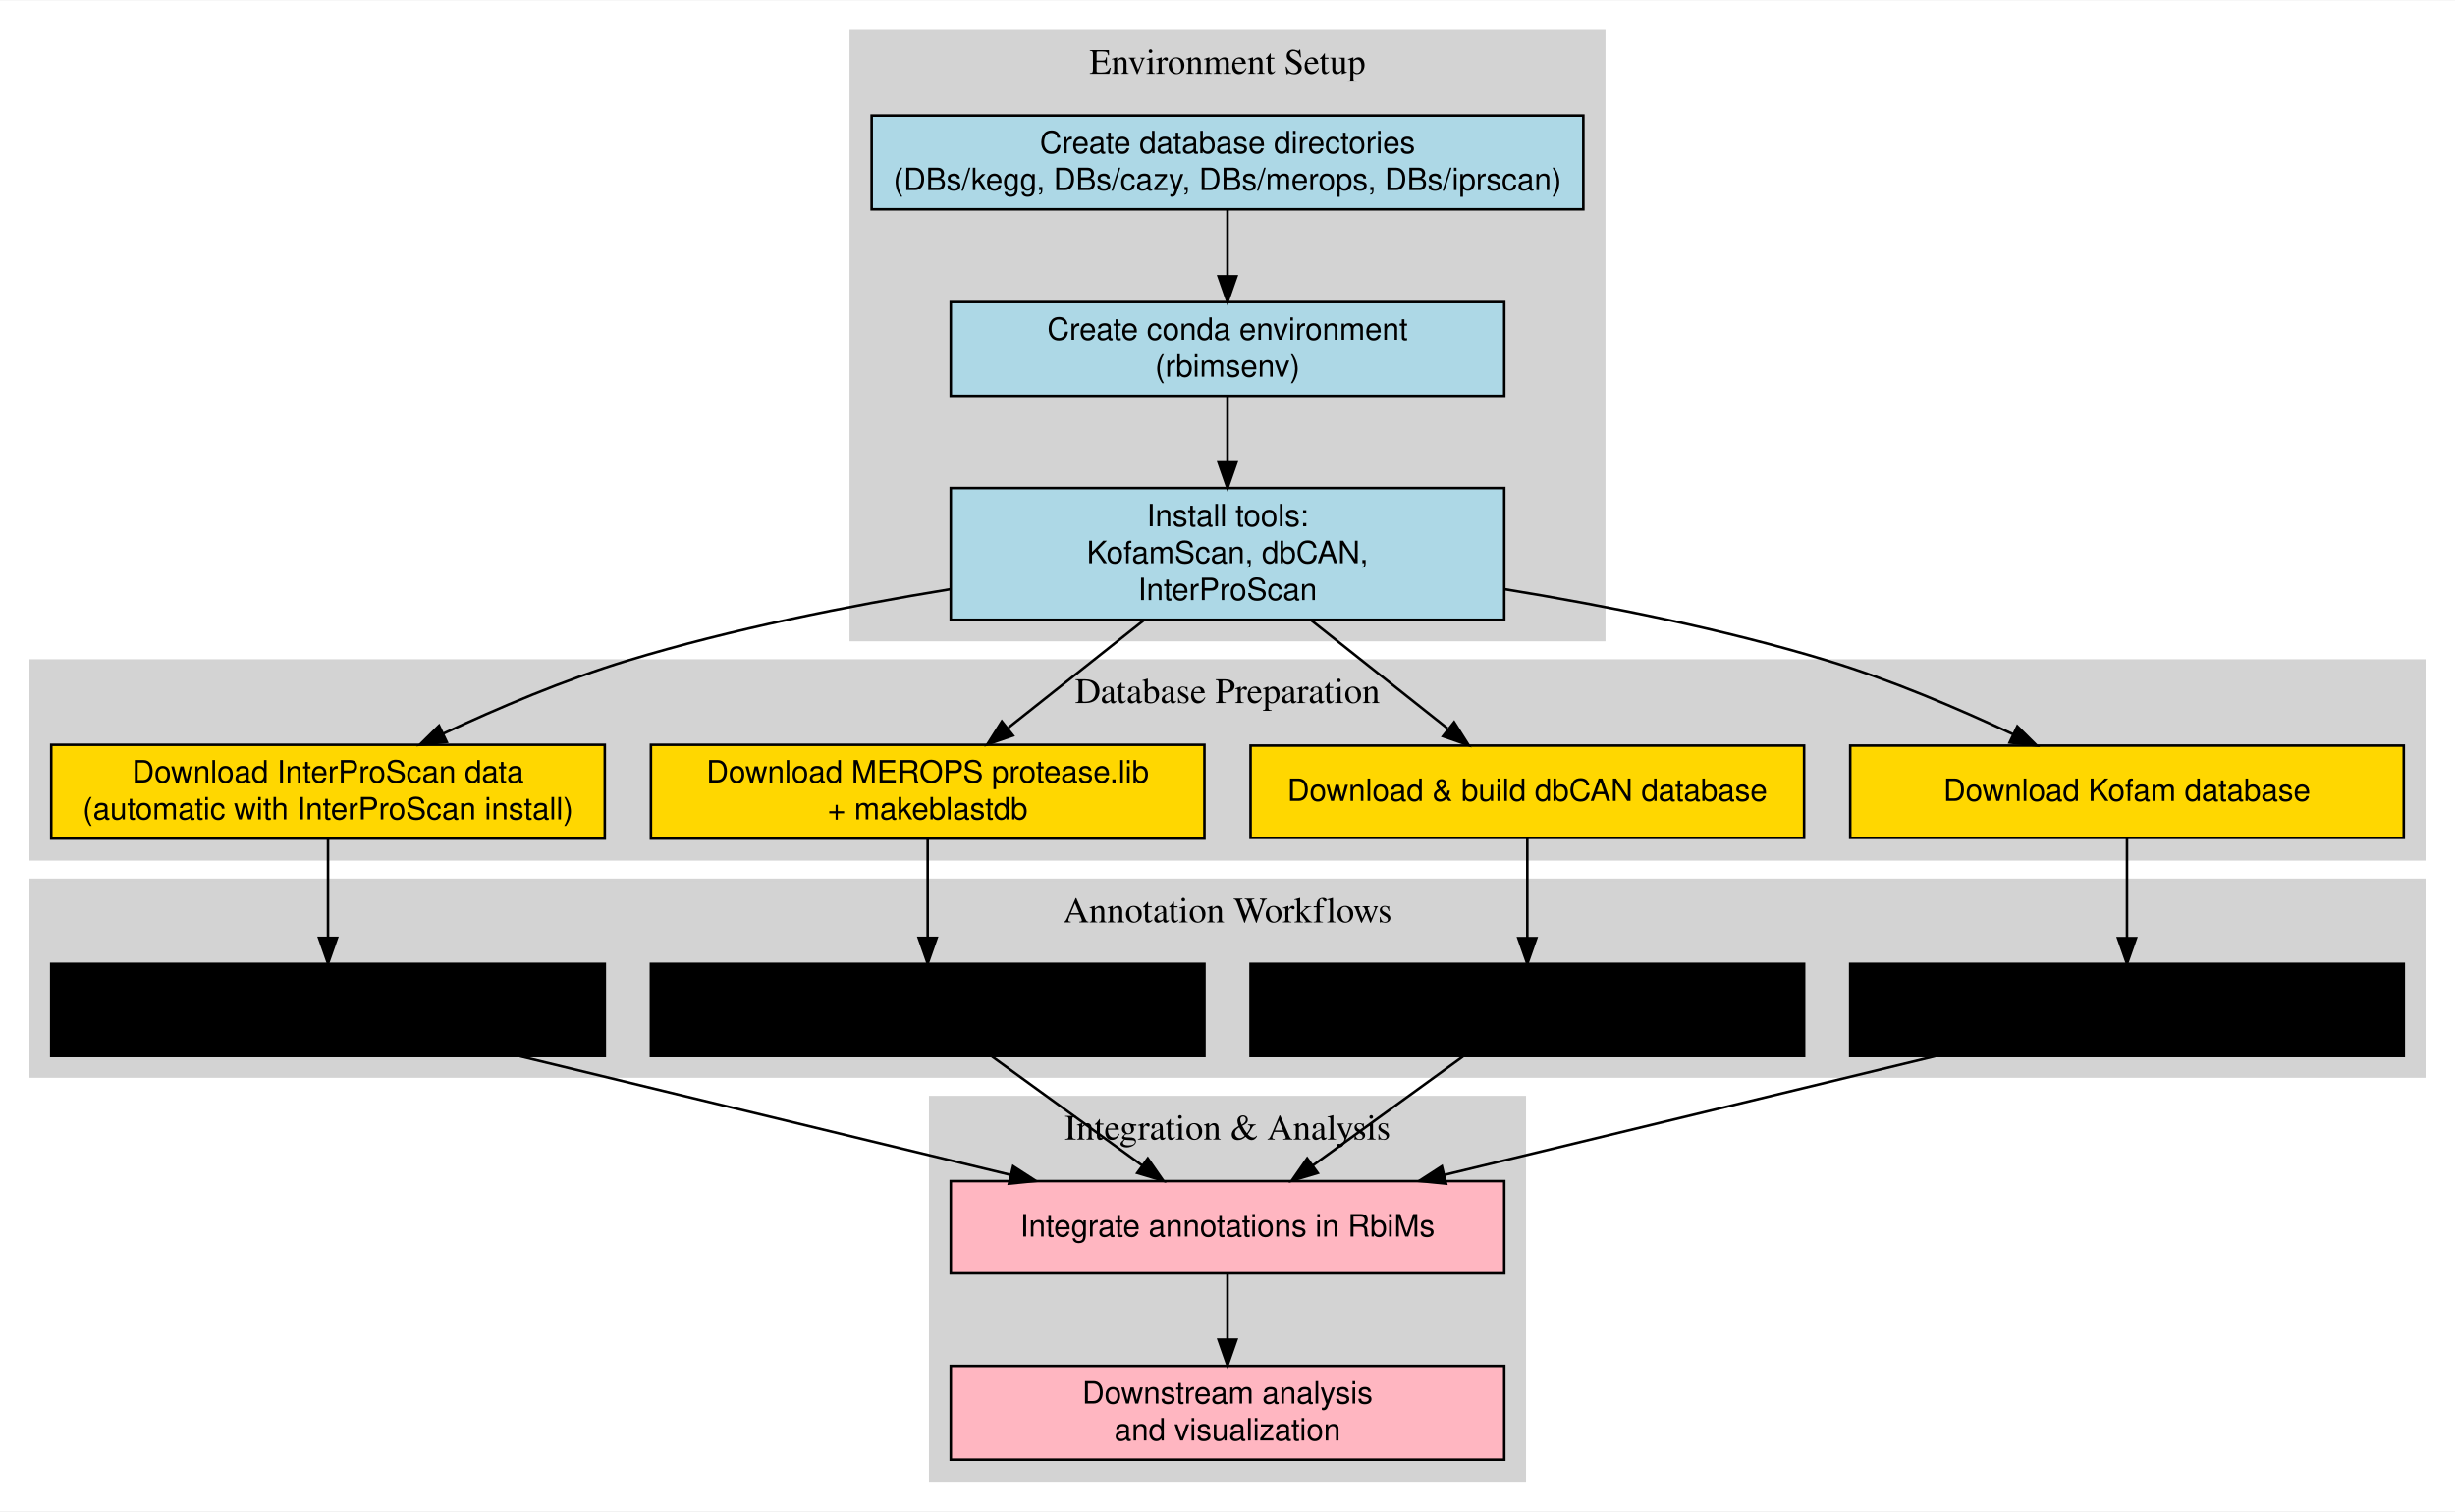
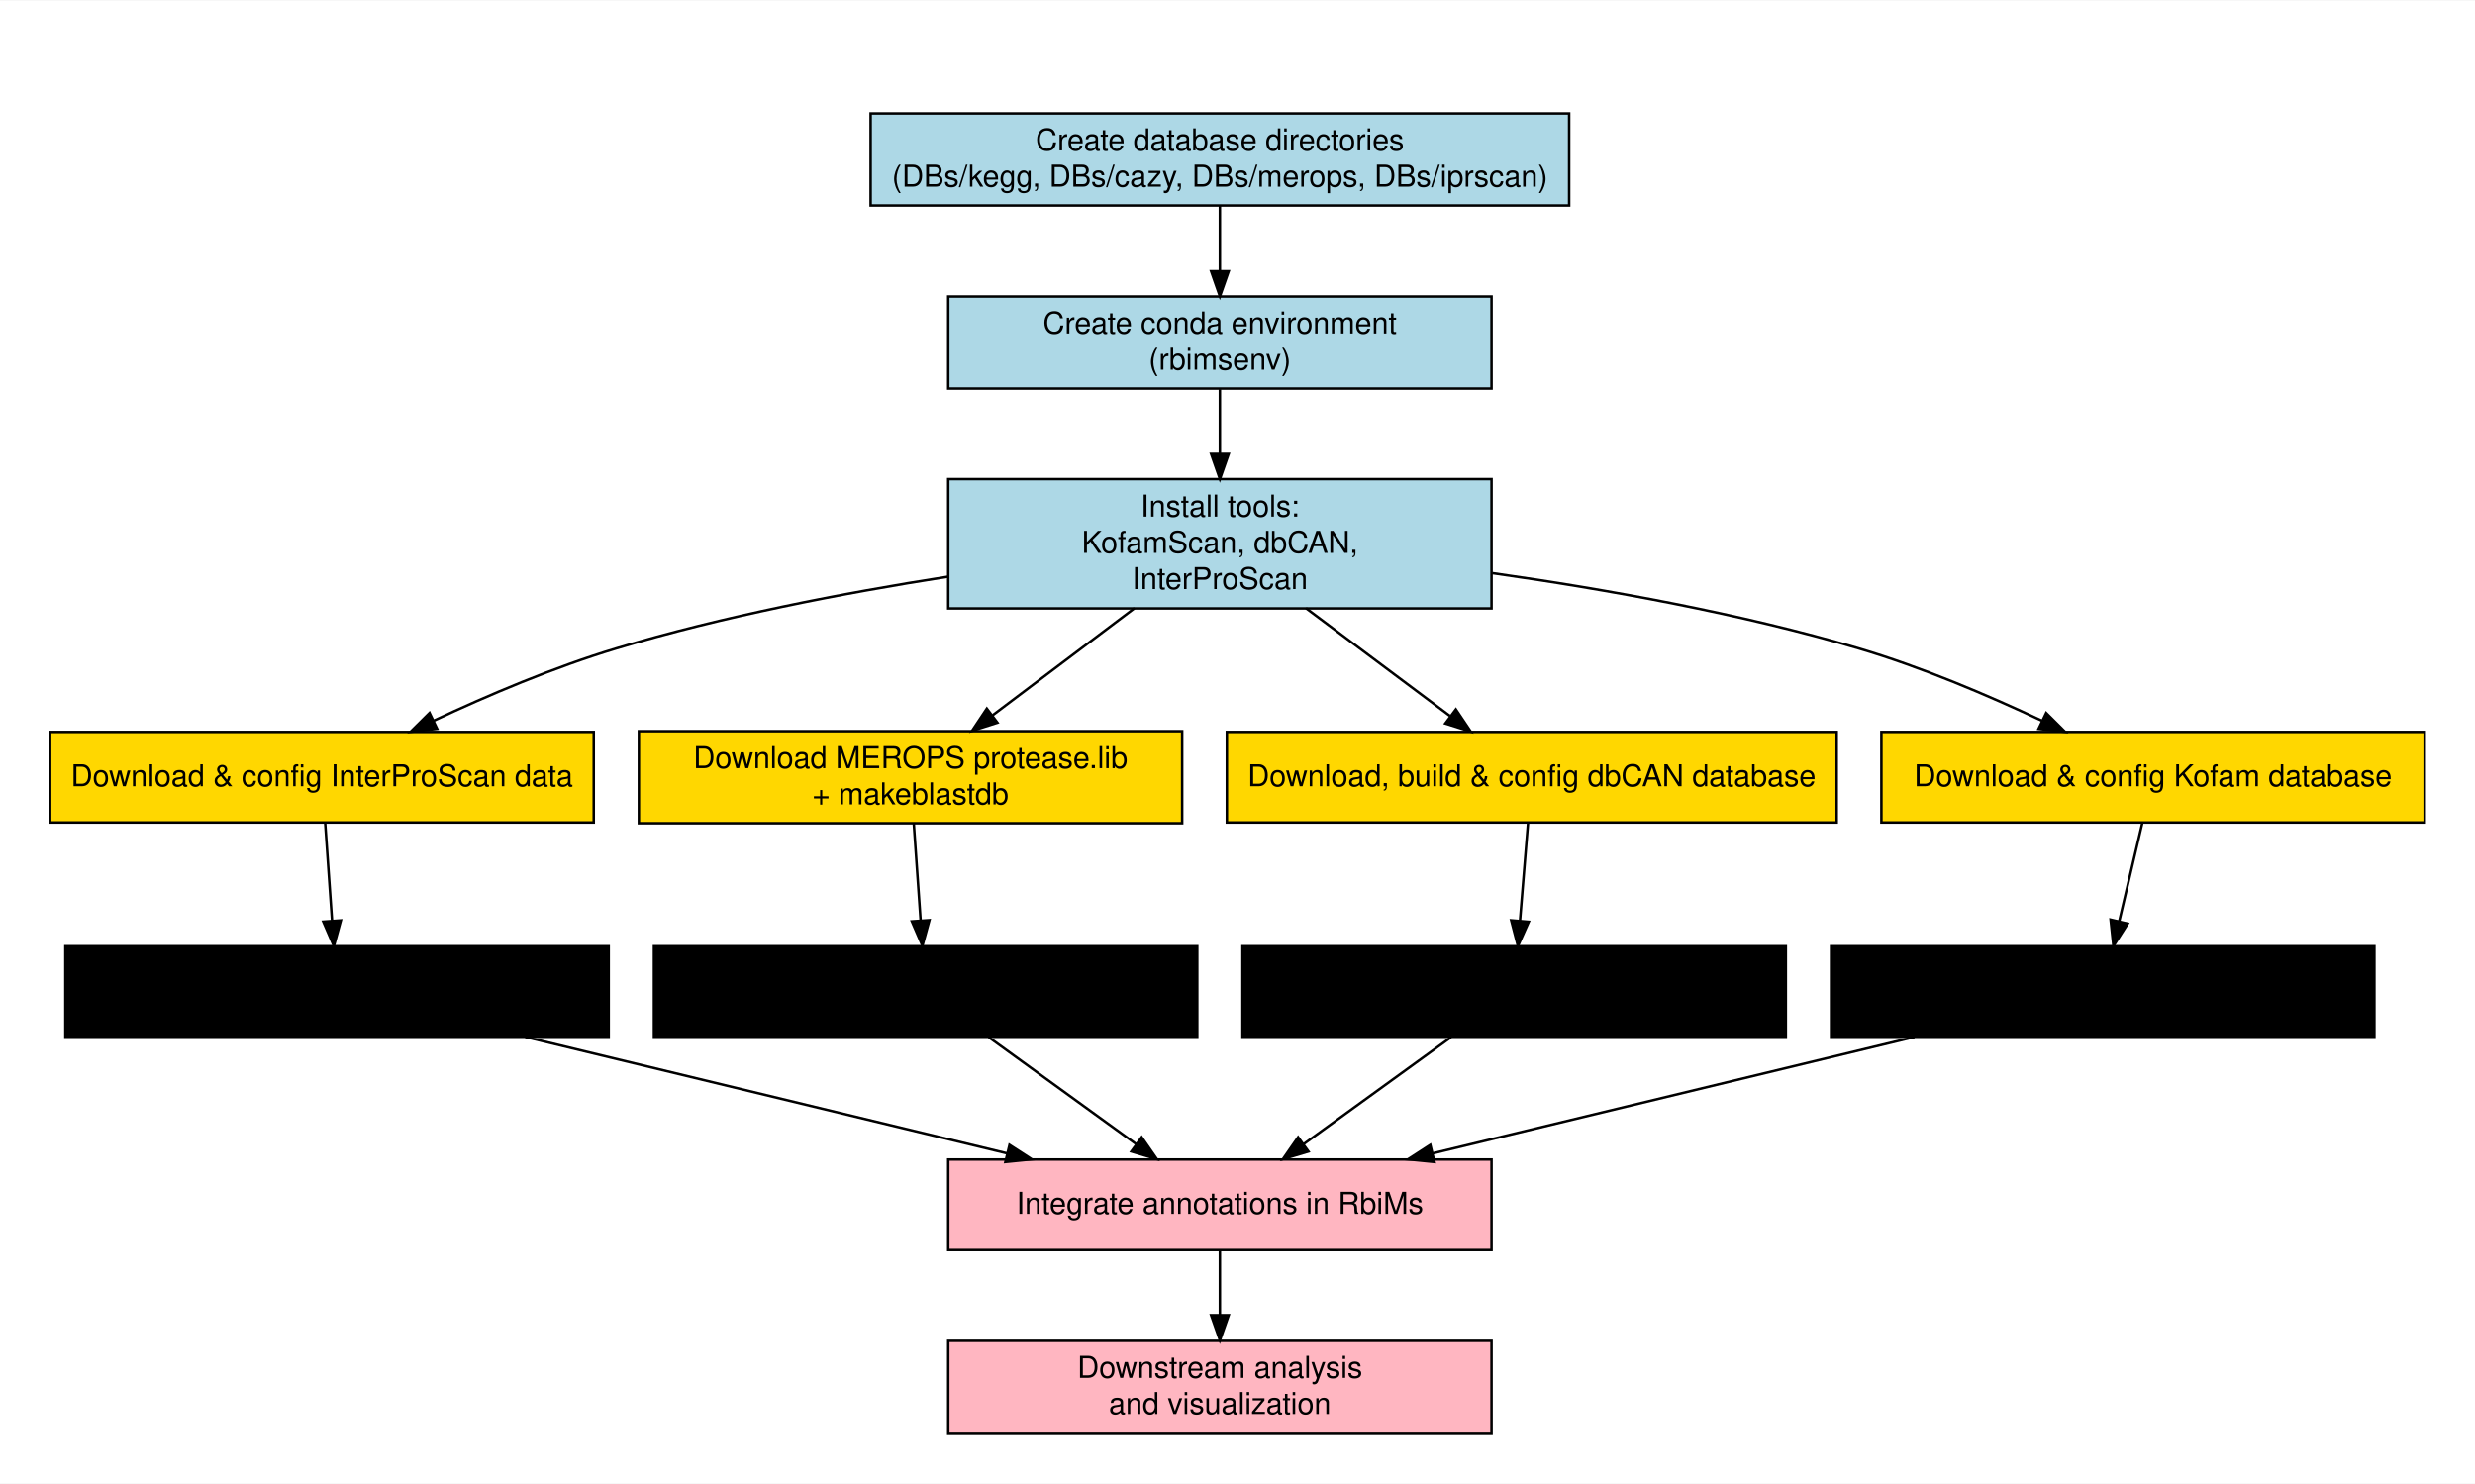
- <svg xmlns="http://www.w3.org/2000/svg" width="958pt" height="590pt" viewBox="0.00 0.00 958.00 589.60">
+ <svg xmlns="http://www.w3.org/2000/svg" width="984pt" height="590pt" viewBox="0.00 0.00 984.00 589.60">
  <g id="graph0" class="graph" transform="scale(1 1) rotate(0) translate(4 585.6)">
-     <polygon fill="#ffffff" stroke="transparent" points="-4,4 -4,-585.6 954,-585.6 954,4 -4,4" />
+     <polygon fill="#ffffff" stroke="transparent" points="-4,4 -4,-585.6 980,-585.6 980,4 -4,4" />
    <g id="clust1" class="cluster">
-       <polygon fill="#d3d3d3" stroke="#d3d3d3" points="328,-336 328,-573.6 622,-573.6 622,-336 328,-336" />
-       <text text-anchor="middle" x="475" y="-557" font-family="Times,serif" font-size="14.00" fill="#000000">Environment Setup</text>
-     </g>
+ </g>
    <g id="clust2" class="cluster">
-       <polygon fill="#d3d3d3" stroke="#d3d3d3" points="8,-250.4 8,-328 942,-328 942,-250.4 8,-250.4" />
-       <text text-anchor="middle" x="475" y="-311.4" font-family="Times,serif" font-size="14.00" fill="#000000">Database Preparation</text>
-     </g>
+ </g>
    <g id="clust3" class="cluster">
-       <polygon fill="#d3d3d3" stroke="#d3d3d3" points="8,-165.6 8,-242.4 942,-242.4 942,-165.6 8,-165.6" />
-       <text text-anchor="middle" x="475" y="-225.8" font-family="Times,serif" font-size="14.00" fill="#000000">Annotation Workflows</text>
-     </g>
+ </g>
    <g id="clust4" class="cluster">
-       <polygon fill="#d3d3d3" stroke="#d3d3d3" points="359,-8 359,-157.6 591,-157.6 591,-8 359,-8" />
-       <text text-anchor="middle" x="475" y="-141" font-family="Times,serif" font-size="14.00" fill="#000000">Integration &amp; Analysis</text>
-     </g>
+ </g>
    <g id="node1" class="node">
-       <polygon fill="#add8e6" stroke="#000000" points="613.855,-540.701 336.145,-540.701 336.145,-504.099 613.855,-504.099 613.855,-540.701" />
-       <text text-anchor="middle" x="475" y="-526" font-family="Helvetica,sans-Serif" font-size="12.00" fill="#000000">Create database directories</text>
-       <text text-anchor="middle" x="475" y="-511.6" font-family="Helvetica,sans-Serif" font-size="12.00" fill="#000000">(DBs/kegg, DBs/cazy, DBs/merops, DBs/iprscan)</text>
+       <polygon fill="#add8e6" stroke="#000000" points="619.855,-540.701 342.145,-540.701 342.145,-504.099 619.855,-504.099 619.855,-540.701" />
+       <text text-anchor="middle" x="481" y="-526" font-family="Helvetica,sans-Serif" font-size="12.00" fill="#000000">Create database directories</text>
+       <text text-anchor="middle" x="481" y="-511.6" font-family="Helvetica,sans-Serif" font-size="12.00" fill="#000000">(DBs/kegg, DBs/cazy, DBs/merops, DBs/iprscan)</text>
    </g>
    <g id="node2" class="node">
-       <polygon fill="#add8e6" stroke="#000000" points="583,-467.901 367,-467.901 367,-431.3 583,-431.3 583,-467.901" />
-       <text text-anchor="middle" x="475" y="-453.2" font-family="Helvetica,sans-Serif" font-size="12.00" fill="#000000">Create conda environment</text>
-       <text text-anchor="middle" x="475" y="-438.8" font-family="Helvetica,sans-Serif" font-size="12.00" fill="#000000">(rbimsenv)</text>
+       <polygon fill="#add8e6" stroke="#000000" points="589,-467.901 373,-467.901 373,-431.3 589,-431.3 589,-467.901" />
+       <text text-anchor="middle" x="481" y="-453.2" font-family="Helvetica,sans-Serif" font-size="12.00" fill="#000000">Create conda environment</text>
+       <text text-anchor="middle" x="481" y="-438.8" font-family="Helvetica,sans-Serif" font-size="12.00" fill="#000000">(rbimsenv)</text>
    </g>
    <g id="edge1" class="edge">
-       <path fill="none" stroke="#000000" d="M475,-504.029C475,-496.184 475,-486.843 475,-478.133" />
-       <polygon fill="#000000" stroke="#000000" points="478.5,-477.965 475,-467.965 471.5,-477.965 478.5,-477.965" />
+       <path fill="none" stroke="#000000" d="M481,-504.029C481,-496.184 481,-486.843 481,-478.133" />
+       <polygon fill="#000000" stroke="#000000" points="484.5,-477.965 481,-467.965 477.5,-477.965 484.5,-477.965" />
    </g>
    <g id="node3" class="node">
-       <polygon fill="#add8e6" stroke="#000000" points="583,-395.3 367,-395.3 367,-343.9 583,-343.9 583,-395.3" />
-       <text text-anchor="middle" x="475" y="-380.4" font-family="Helvetica,sans-Serif" font-size="12.00" fill="#000000">Install tools:</text>
-       <text text-anchor="middle" x="475" y="-366" font-family="Helvetica,sans-Serif" font-size="12.00" fill="#000000">KofamScan, dbCAN,</text>
-       <text text-anchor="middle" x="475" y="-351.6" font-family="Helvetica,sans-Serif" font-size="12.00" fill="#000000">InterProScan</text>
+       <polygon fill="#add8e6" stroke="#000000" points="589,-395.3 373,-395.3 373,-343.9 589,-343.9 589,-395.3" />
+       <text text-anchor="middle" x="481" y="-380.4" font-family="Helvetica,sans-Serif" font-size="12.00" fill="#000000">Install tools:</text>
+       <text text-anchor="middle" x="481" y="-366" font-family="Helvetica,sans-Serif" font-size="12.00" fill="#000000">KofamScan, dbCAN,</text>
+       <text text-anchor="middle" x="481" y="-351.6" font-family="Helvetica,sans-Serif" font-size="12.00" fill="#000000">InterProScan</text>
    </g>
    <g id="edge2" class="edge">
-       <path fill="none" stroke="#000000" d="M475,-431.045C475,-423.415 475,-414.306 475,-405.469" />
-       <polygon fill="#000000" stroke="#000000" points="478.5,-405.325 475,-395.325 471.5,-405.325 478.5,-405.325" />
+       <path fill="none" stroke="#000000" d="M481,-431.045C481,-423.415 481,-414.306 481,-405.469" />
+       <polygon fill="#000000" stroke="#000000" points="484.5,-405.325 481,-395.325 477.5,-405.325 484.5,-405.325" />
    </g>
    <g id="node4" class="node">
-       <polygon fill="#ffd700" stroke="#000000" points="934,-294.8 718,-294.8 718,-258.8 934,-258.8 934,-294.8" />
-       <text text-anchor="middle" x="826" y="-273.2" font-family="Helvetica,sans-Serif" font-size="12.00" fill="#000000">Download Kofam database</text>
+       <polygon fill="#ffd700" stroke="#000000" points="960,-294.8 744,-294.8 744,-258.8 960,-258.8 960,-294.8" />
+       <text text-anchor="middle" x="852" y="-273.2" font-family="Helvetica,sans-Serif" font-size="12.00" fill="#000000">Download &amp; config Kofam database</text>
    </g>
    <g id="edge3" class="edge">
-       <path fill="none" stroke="#000000" d="M583.137,-355.848C623.169,-349.333 668.623,-340.235 709,-328 733.676,-320.523 760.077,-309.273 781.543,-299.222" />
-       <polygon fill="#000000" stroke="#000000" points="783.2,-302.31 790.728,-294.854 780.194,-295.988 783.2,-302.31" />
+       <path fill="none" stroke="#000000" d="M589.242,-357.949C634.825,-351.486 688.077,-341.87 735,-328 759.819,-320.663 786.33,-309.373 807.829,-299.259" />
+       <polygon fill="#000000" stroke="#000000" points="809.511,-302.334 817.023,-294.863 806.491,-296.019 809.511,-302.334" />
    </g>
    <g id="node5" class="node">
-       <polygon fill="#ffd700" stroke="#000000" points="700,-294.8 484,-294.8 484,-258.8 700,-258.8 700,-294.8" />
-       <text text-anchor="middle" x="592" y="-273.2" font-family="Helvetica,sans-Serif" font-size="12.00" fill="#000000">Download &amp; build dbCAN database</text>
+       <polygon fill="#ffd700" stroke="#000000" points="726.232,-294.8 483.768,-294.8 483.768,-258.8 726.232,-258.8 726.232,-294.8" />
+       <text text-anchor="middle" x="605" y="-273.2" font-family="Helvetica,sans-Serif" font-size="12.00" fill="#000000">Download, build &amp; config dbCAN database</text>
    </g>
    <g id="edge4" class="edge">
-       <path fill="none" stroke="#000000" d="M507.281,-343.996C523.984,-330.748 544.284,-314.647 560.825,-301.527" />
-       <polygon fill="#000000" stroke="#000000" points="563.433,-303.926 569.093,-294.969 559.083,-298.441 563.433,-303.926" />
+       <path fill="none" stroke="#000000" d="M515.212,-343.996C533.077,-330.626 554.824,-314.351 572.441,-301.167" />
+       <polygon fill="#000000" stroke="#000000" points="574.813,-303.763 580.722,-294.969 570.619,-298.159 574.813,-303.763" />
    </g>
    <g id="node6" class="node">
      <polygon fill="#ffd700" stroke="#000000" points="466,-295.101 250,-295.101 250,-258.5 466,-258.5 466,-295.101" />
      <text text-anchor="middle" x="358" y="-280.4" font-family="Helvetica,sans-Serif" font-size="12.00" fill="#000000">Download MEROPS protease.lib</text>
      <text text-anchor="middle" x="358" y="-266" font-family="Helvetica,sans-Serif" font-size="12.00" fill="#000000">+ makeblastdb</text>
    </g>
    <g id="edge5" class="edge">
-       <path fill="none" stroke="#000000" d="M442.719,-343.996C426.131,-330.839 405.996,-314.869 389.518,-301.799" />
-       <polygon fill="#000000" stroke="#000000" points="391.283,-298.731 381.273,-295.259 386.933,-304.216 391.283,-298.731" />
+       <path fill="none" stroke="#000000" d="M447.064,-343.996C429.465,-330.718 408.069,-314.575 390.659,-301.44" />
+       <polygon fill="#000000" stroke="#000000" points="392.557,-298.488 382.466,-295.259 388.341,-304.076 392.557,-298.488" />
    </g>
    <g id="node7" class="node">
-       <polygon fill="#ffd700" stroke="#000000" points="232,-295.101 16,-295.101 16,-258.5 232,-258.5 232,-295.101" />
-       <text text-anchor="middle" x="124" y="-280.4" font-family="Helvetica,sans-Serif" font-size="12.00" fill="#000000">Download InterProScan data</text>
-       <text text-anchor="middle" x="124" y="-266" font-family="Helvetica,sans-Serif" font-size="12.00" fill="#000000">(automatic with InterProScan install)</text>
+       <polygon fill="#ffd700" stroke="#000000" points="232.06,-294.8 15.94,-294.8 15.94,-258.8 232.06,-258.8 232.06,-294.8" />
+       <text text-anchor="middle" x="124" y="-273.2" font-family="Helvetica,sans-Serif" font-size="12.00" fill="#000000">Download &amp; config InterProScan data</text>
    </g>
    <g id="edge6" class="edge">
-       <path fill="none" stroke="#000000" d="M366.863,-355.848C326.831,-349.333 281.377,-340.235 241,-328 216.508,-320.579 190.318,-309.442 168.94,-299.448" />
-       <polygon fill="#000000" stroke="#000000" points="170.321,-296.229 159.786,-295.102 167.319,-302.553 170.321,-296.229" />
+       <path fill="none" stroke="#000000" d="M372.788,-356.505C331.08,-349.992 283.32,-340.724 241,-328 216.308,-320.576 189.905,-309.332 168.442,-299.27" />
+       <polygon fill="#000000" stroke="#000000" points="169.793,-296.036 159.26,-294.897 166.783,-302.356 169.793,-296.036" />
    </g>
    <g id="node9" class="node">
-       <polygon fill="#000000" stroke="#000000" points="934,-209.6 718,-209.6 718,-173.6 934,-173.6 934,-209.6" />
-       <text text-anchor="middle" x="826" y="-188" font-family="Helvetica,sans-Serif" font-size="12.00" fill="#000000">Run KofamScan</text>
+       <polygon fill="#000000" stroke="#000000" points="940,-209.6 724,-209.6 724,-173.6 940,-173.6 940,-209.6" />
+       <text text-anchor="middle" x="832" y="-188" font-family="Helvetica,sans-Serif" font-size="12.00" fill="#000000">Run KofamScan</text>
    </g>
    <g id="edge7" class="edge">
-       <path fill="none" stroke="#000000" d="M826,-258.731C826,-247.435 826,-232.649 826,-219.829" />
-       <polygon fill="#000000" stroke="#000000" points="829.5,-219.643 826,-209.643 822.5,-219.643 829.5,-219.643" />
+       <path fill="none" stroke="#000000" d="M847.759,-258.731C845.08,-247.322 841.566,-232.353 838.536,-219.445" />
+       <polygon fill="#000000" stroke="#000000" points="841.928,-218.578 836.235,-209.643 835.113,-220.178 841.928,-218.578" />
    </g>
    <g id="node10" class="node">
-       <polygon fill="#000000" stroke="#000000" points="700,-209.6 484,-209.6 484,-173.6 700,-173.6 700,-209.6" />
-       <text text-anchor="middle" x="592" y="-188" font-family="Helvetica,sans-Serif" font-size="12.00" fill="#000000">Run dbCAN</text>
+       <polygon fill="#000000" stroke="#000000" points="706,-209.6 490,-209.6 490,-173.6 706,-173.6 706,-209.6" />
+       <text text-anchor="middle" x="598" y="-188" font-family="Helvetica,sans-Serif" font-size="12.00" fill="#000000">Run dbCAN</text>
    </g>
    <g id="edge8" class="edge">
-       <path fill="none" stroke="#000000" d="M592,-258.731C592,-247.435 592,-232.649 592,-219.829" />
-       <polygon fill="#000000" stroke="#000000" points="595.5,-219.643 592,-209.643 588.5,-219.643 595.5,-219.643" />
+       <path fill="none" stroke="#000000" d="M603.515,-258.731C602.587,-247.435 601.372,-232.649 600.319,-219.829" />
+       <polygon fill="#000000" stroke="#000000" points="603.79,-219.322 599.482,-209.643 596.813,-219.896 603.79,-219.322" />
    </g>
    <g id="node11" class="node">
-       <polygon fill="#000000" stroke="#000000" points="466,-209.6 250,-209.6 250,-173.6 466,-173.6 466,-209.6" />
-       <text text-anchor="middle" x="358" y="-188" font-family="Helvetica,sans-Serif" font-size="12.00" fill="#000000">Run MEROPS (BLASTp)</text>
+       <polygon fill="#000000" stroke="#000000" points="472,-209.6 256,-209.6 256,-173.6 472,-173.6 472,-209.6" />
+       <text text-anchor="middle" x="364" y="-188" font-family="Helvetica,sans-Serif" font-size="12.00" fill="#000000">Run MEROPS (BLASTp)</text>
    </g>
    <g id="edge9" class="edge">
-       <path fill="none" stroke="#000000" d="M358,-258.313C358,-247.072 358,-232.49 358,-219.828" />
-       <polygon fill="#000000" stroke="#000000" points="361.5,-219.758 358,-209.758 354.5,-219.758 361.5,-219.758" />
+       <path fill="none" stroke="#000000" d="M359.302,-258.313C360.094,-247.072 361.12,-232.49 362.012,-219.828" />
+       <polygon fill="#000000" stroke="#000000" points="365.51,-219.98 362.721,-209.758 358.527,-219.488 365.51,-219.98" />
    </g>
    <g id="node8" class="node">
-       <polygon fill="#000000" stroke="#000000" points="232,-209.6 16,-209.6 16,-173.6 232,-173.6 232,-209.6" />
-       <text text-anchor="middle" x="124" y="-188" font-family="Helvetica,sans-Serif" font-size="12.00" fill="#000000">Run InterProScan</text>
+       <polygon fill="#000000" stroke="#000000" points="238,-209.6 22,-209.6 22,-173.6 238,-173.6 238,-209.6" />
+       <text text-anchor="middle" x="130" y="-188" font-family="Helvetica,sans-Serif" font-size="12.00" fill="#000000">Run InterProScan</text>
    </g>
    <g id="edge10" class="edge">
-       <path fill="none" stroke="#000000" d="M124,-258.313C124,-247.072 124,-232.49 124,-219.828" />
-       <polygon fill="#000000" stroke="#000000" points="127.5,-219.758 124,-209.758 120.5,-219.758 127.5,-219.758" />
+       <path fill="none" stroke="#000000" d="M125.272,-258.731C126.068,-247.435 127.109,-232.649 128.012,-219.829" />
+       <polygon fill="#000000" stroke="#000000" points="131.518,-219.864 128.729,-209.643 124.535,-219.372 131.518,-219.864" />
    </g>
    <g id="node12" class="node">
-       <polygon fill="#ffb6c1" stroke="#000000" points="583,-124.8 367,-124.8 367,-88.8 583,-88.8 583,-124.8" />
-       <text text-anchor="middle" x="475" y="-103.2" font-family="Helvetica,sans-Serif" font-size="12.00" fill="#000000">Integrate annotations in RbiMs</text>
+       <polygon fill="#ffb6c1" stroke="#000000" points="589,-124.8 373,-124.8 373,-88.8 589,-88.8 589,-124.8" />
+       <text text-anchor="middle" x="481" y="-103.2" font-family="Helvetica,sans-Serif" font-size="12.00" fill="#000000">Integrate annotations in RbiMs</text>
    </g>
    <g id="edge11" class="edge">
-       <path fill="none" stroke="#000000" d="M198.868,-173.512C255.014,-159.948 331.916,-141.369 390.307,-127.261" />
-       <polygon fill="#000000" stroke="#000000" points="391.349,-130.611 400.247,-124.86 389.705,-123.806 391.349,-130.611" />
+       <path fill="none" stroke="#000000" d="M204.868,-173.512C261.014,-159.948 337.916,-141.369 396.307,-127.261" />
+       <polygon fill="#000000" stroke="#000000" points="397.349,-130.611 406.247,-124.86 395.705,-123.806 397.349,-130.611" />
    </g>
    <g id="edge12" class="edge">
-       <path fill="none" stroke="#000000" d="M751.132,-173.512C694.986,-159.948 618.084,-141.369 559.693,-127.261" />
-       <polygon fill="#000000" stroke="#000000" points="560.295,-123.806 549.753,-124.86 558.651,-130.611 560.295,-123.806" />
+       <path fill="none" stroke="#000000" d="M757.132,-173.512C700.986,-159.948 624.084,-141.369 565.693,-127.261" />
+       <polygon fill="#000000" stroke="#000000" points="566.295,-123.806 555.753,-124.86 564.651,-130.611 566.295,-123.806" />
    </g>
    <g id="edge13" class="edge">
-       <path fill="none" stroke="#000000" d="M566.901,-173.408C549.782,-161.001 526.924,-144.434 508.288,-130.927" />
-       <polygon fill="#000000" stroke="#000000" points="510.209,-127.996 500.058,-124.962 506.101,-133.664 510.209,-127.996" />
+       <path fill="none" stroke="#000000" d="M572.901,-173.408C555.782,-161.001 532.924,-144.434 514.288,-130.927" />
+       <polygon fill="#000000" stroke="#000000" points="516.209,-127.996 506.058,-124.962 512.101,-133.664 516.209,-127.996" />
    </g>
    <g id="edge14" class="edge">
-       <path fill="none" stroke="#000000" d="M383.099,-173.408C400.218,-161.001 423.076,-144.434 441.712,-130.927" />
-       <polygon fill="#000000" stroke="#000000" points="443.899,-133.664 449.942,-124.962 439.791,-127.996 443.899,-133.664" />
+       <path fill="none" stroke="#000000" d="M389.099,-173.408C406.218,-161.001 429.076,-144.434 447.712,-130.927" />
+       <polygon fill="#000000" stroke="#000000" points="449.899,-133.664 455.942,-124.962 445.791,-127.996 449.899,-133.664" />
    </g>
    <g id="node13" class="node">
-       <polygon fill="#ffb6c1" stroke="#000000" points="583,-52.7 367,-52.7 367,-16.099 583,-16.099 583,-52.7" />
-       <text text-anchor="middle" x="475" y="-38" font-family="Helvetica,sans-Serif" font-size="12.00" fill="#000000">Downstream analysis</text>
-       <text text-anchor="middle" x="475" y="-23.6" font-family="Helvetica,sans-Serif" font-size="12.00" fill="#000000">and visualization</text>
+       <polygon fill="#ffb6c1" stroke="#000000" points="589,-52.7 373,-52.7 373,-16.099 589,-16.099 589,-52.7" />
+       <text text-anchor="middle" x="481" y="-38" font-family="Helvetica,sans-Serif" font-size="12.00" fill="#000000">Downstream analysis</text>
+       <text text-anchor="middle" x="481" y="-23.6" font-family="Helvetica,sans-Serif" font-size="12.00" fill="#000000">and visualization</text>
    </g>
    <g id="edge15" class="edge">
-       <path fill="none" stroke="#000000" d="M475,-88.53C475,-80.787 475,-71.58 475,-62.974" />
-       <polygon fill="#000000" stroke="#000000" points="478.5,-62.916 475,-52.916 471.5,-62.916 478.5,-62.916" />
+       <path fill="none" stroke="#000000" d="M481,-88.53C481,-80.787 481,-71.58 481,-62.974" />
+       <polygon fill="#000000" stroke="#000000" points="484.5,-62.916 481,-52.916 477.5,-62.916 484.5,-62.916" />
    </g>
  </g>
</svg>
